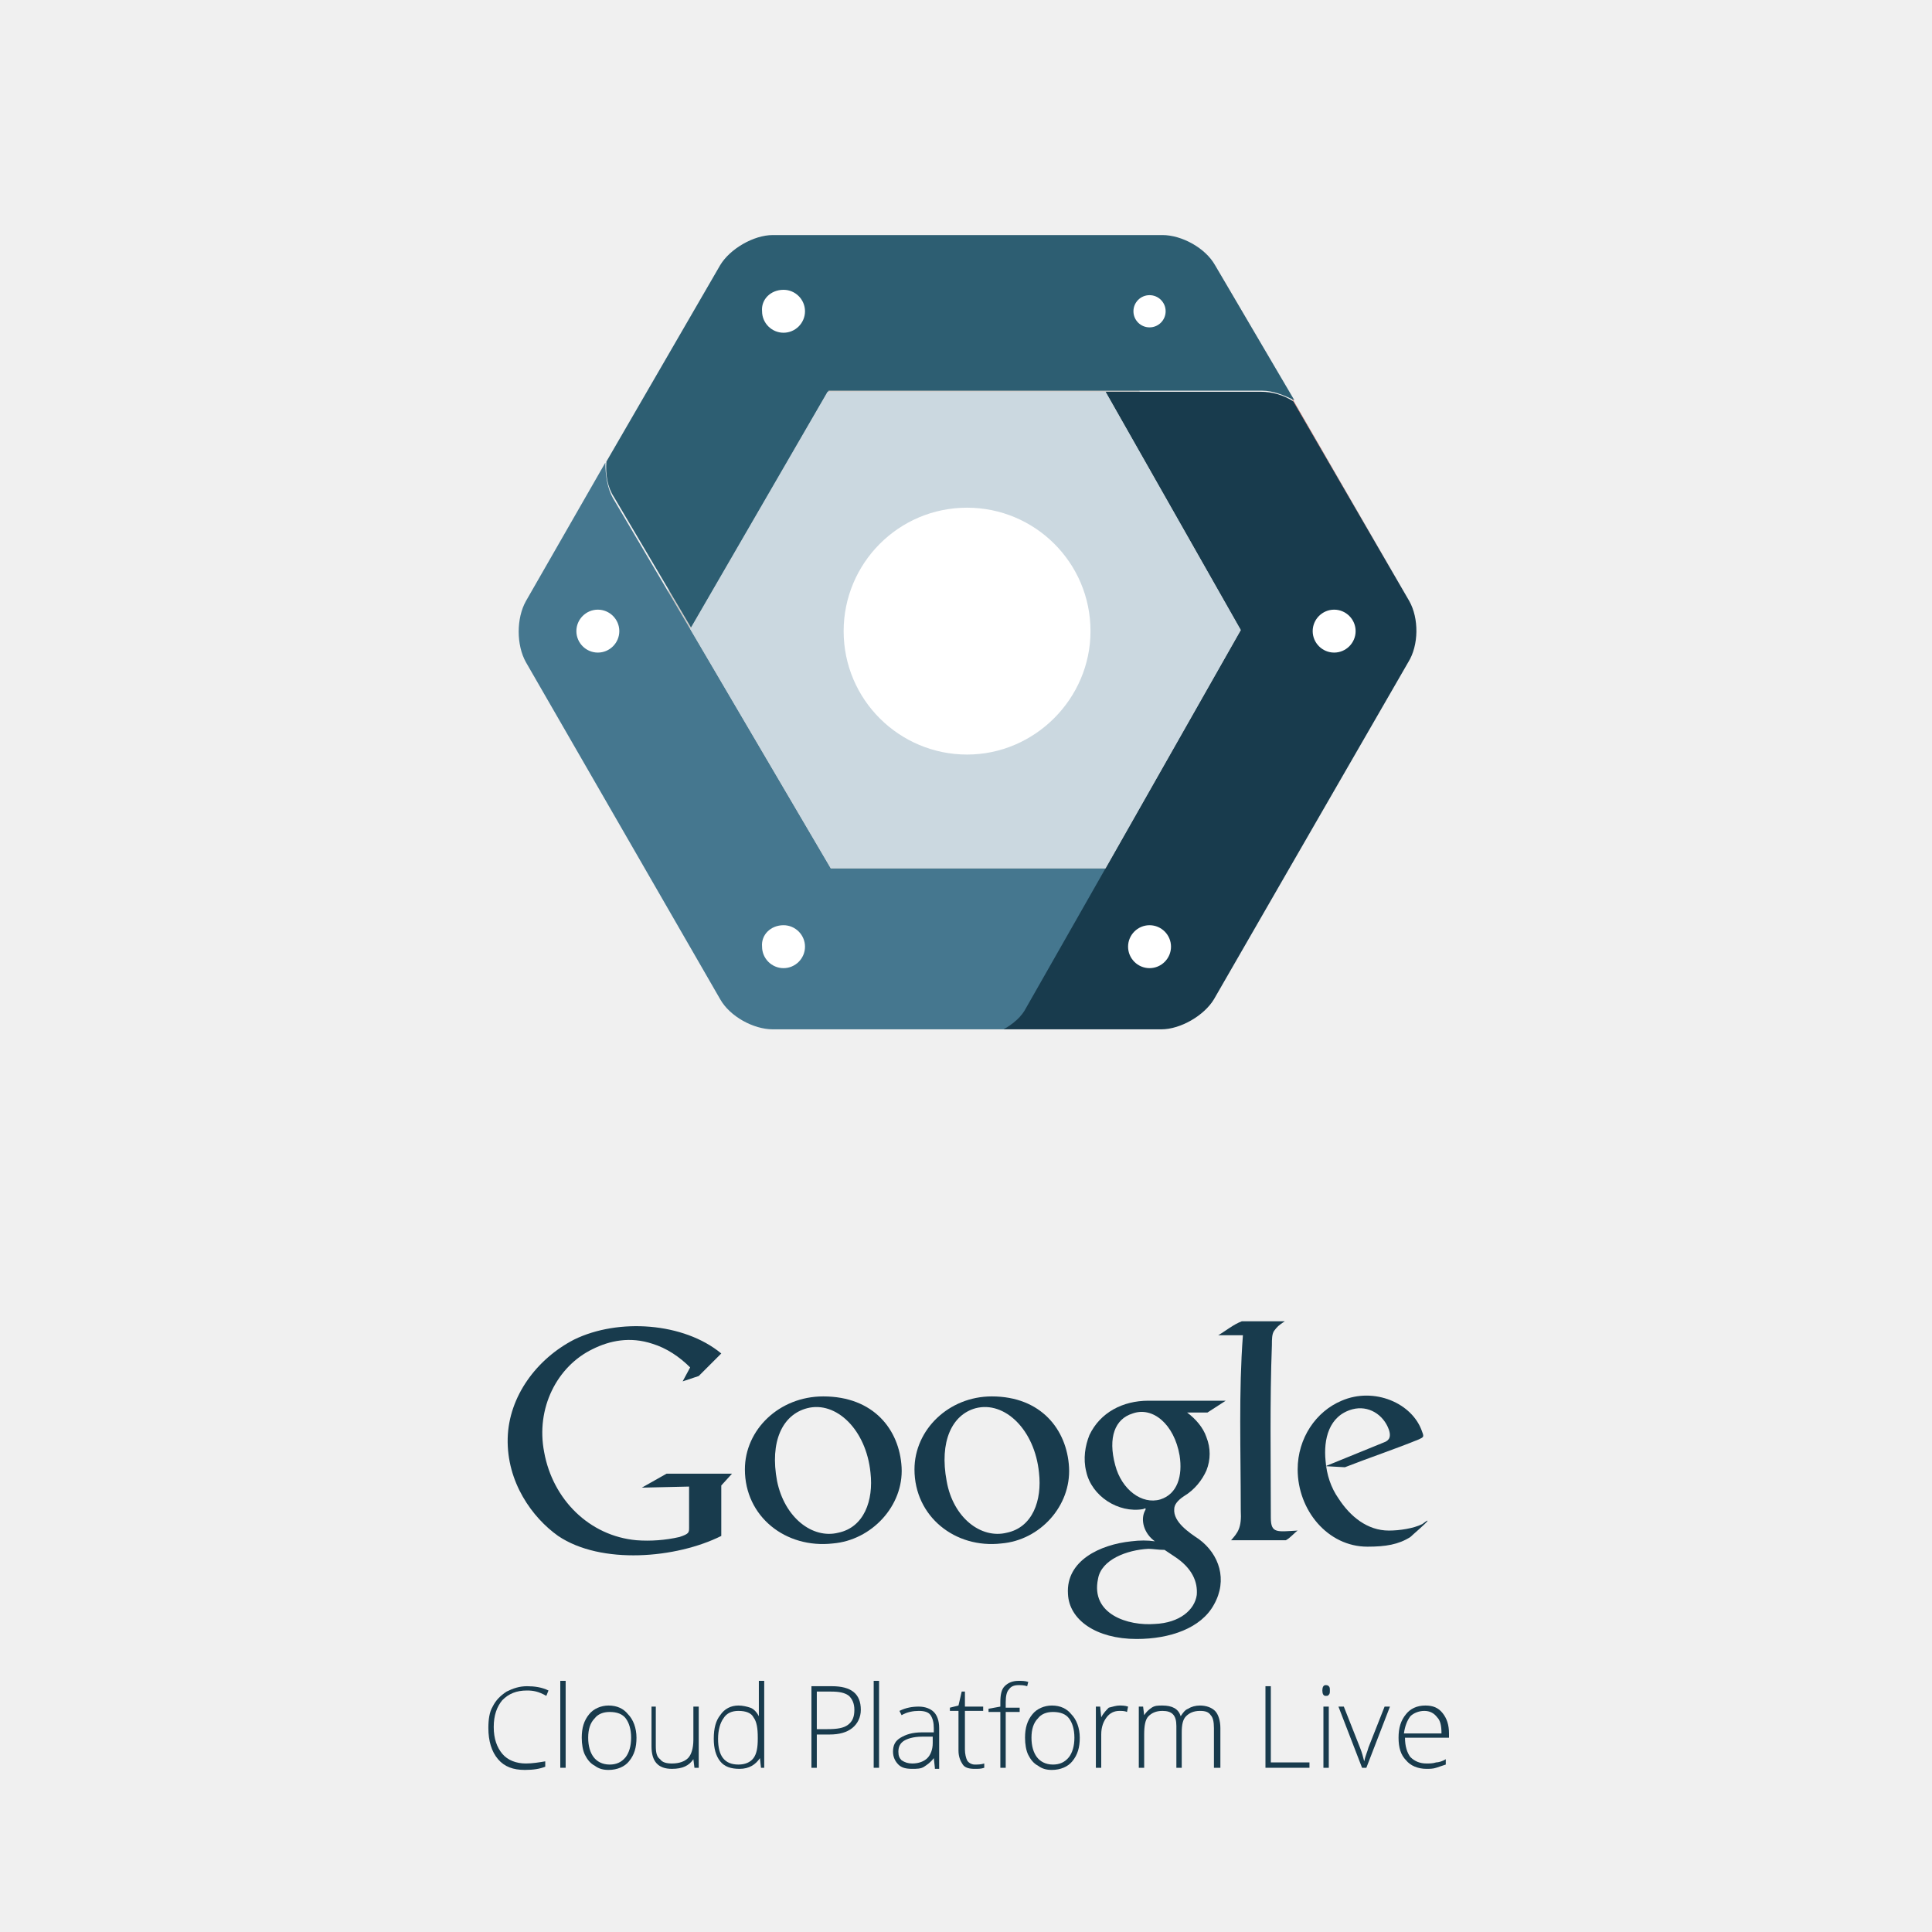
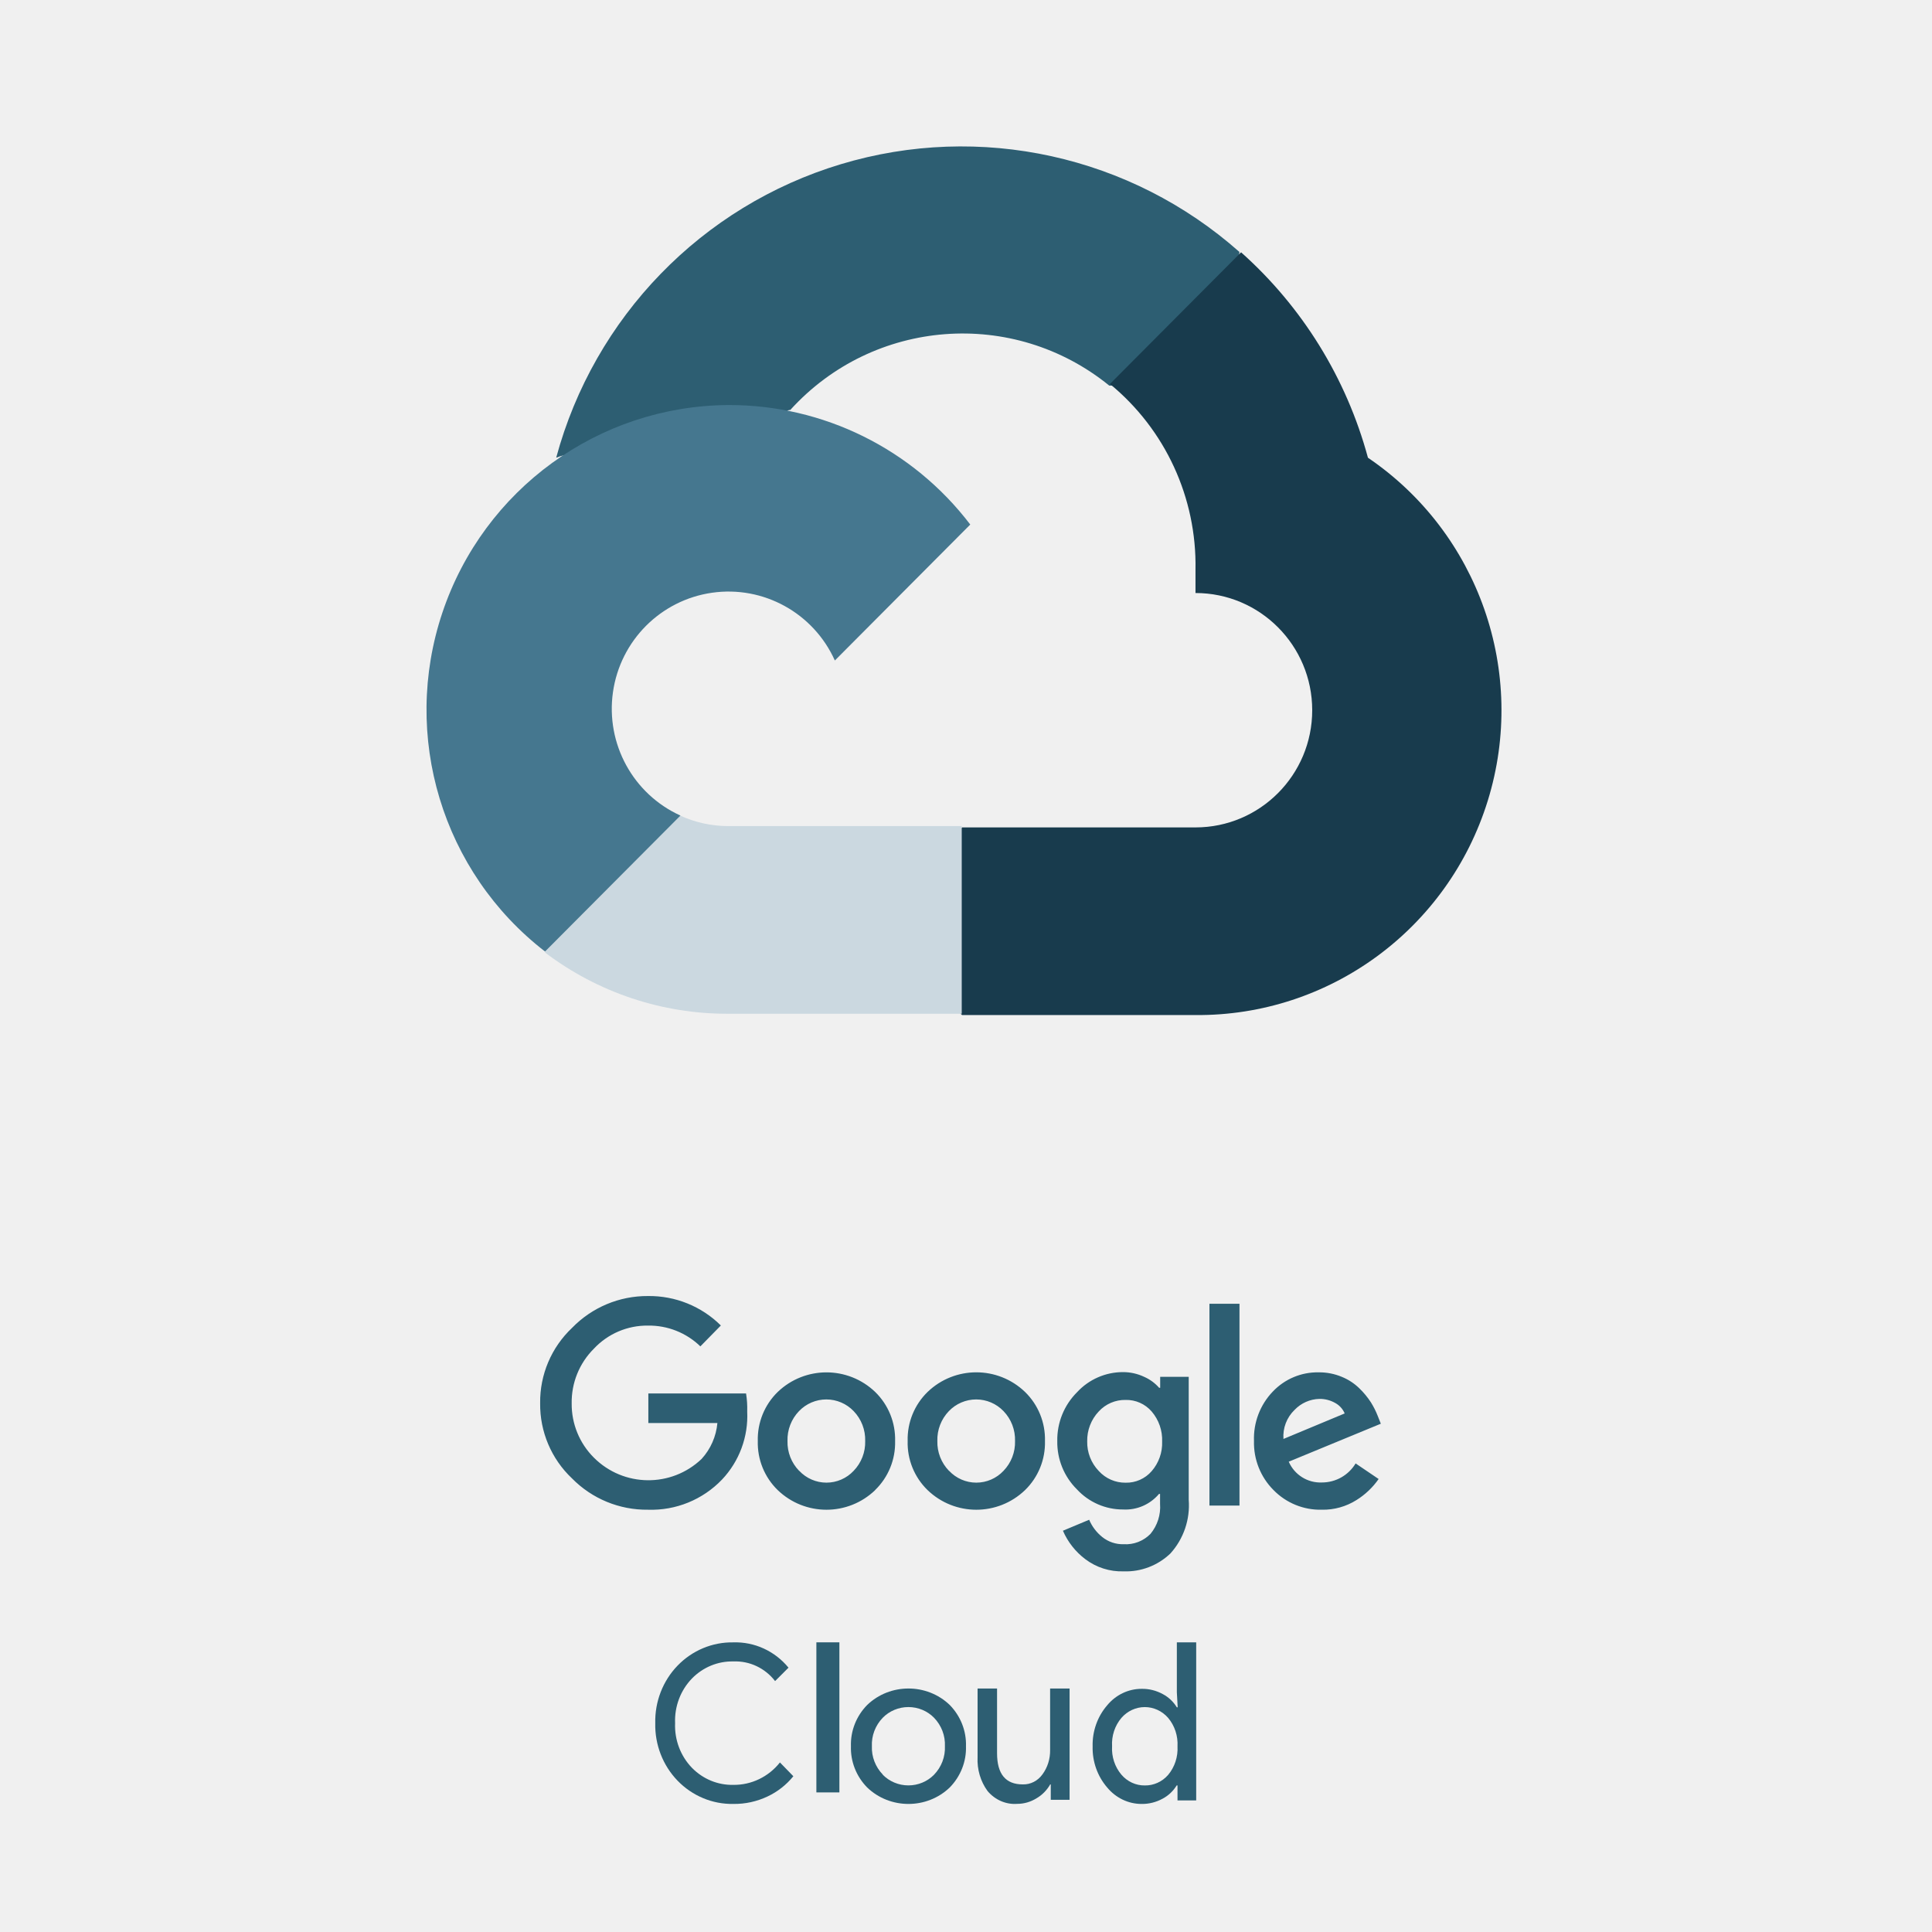
- <svg xmlns="http://www.w3.org/2000/svg" version="1.1" id="Layer_1" x="0px" y="0px" viewBox="0 0 180 180" style="enable-background:new 0 0 180 180;" xml:space="preserve">
-   <style type="text/css">
- 	.st0{fill:#183B4D;}
- 	.st1{display:none;}
- 	.st2{display:inline;fill:#183B4D;}
- 	.st3{fill:#FFFFFF;}
- 	.st4{fill-rule:evenodd;clip-rule:evenodd;fill:#183B4D;}
- 	.st5{clip-path:url(#SVGID_2_);}
- 	.st6{clip-path:url(#SVGID_4_);fill:#183B4D;}
- 	.st7{clip-path:url(#SVGID_6_);}
- 	.st8{clip-path:url(#SVGID_8_);fill:#183B4D;}
- 	.st9{fill-rule:evenodd;clip-rule:evenodd;fill:#FFFFFF;}
- 	.st10{clip-path:url(#SVGID_10_);}
- 	.st11{clip-path:url(#SVGID_12_);fill:#183B4D;}
- 	.st12{fill:#234B5F;}
- 	.st13{fill:#2D5E72;}
- 	.st14{fill:#45778F;}
- 	.st15{fill:#7B9FB6;}
- 	.st16{fill:#CBD8E0;}
- 	.st17{fill:#F0F4F8;}
- 	.st18{fill:#CECDCA;}
- 	.st19{fill:#DC462F;}
- 	.st20{fill:#FFFFFF;stroke:#2D5E72;stroke-miterlimit:10;}
- </style>
-   <g>
-     <g>
-       <path class="st4" d="M132.2,134.1c0.4-0.2,0.5-0.2,0.3-0.7c-0.9-2.7-4.5-4.2-7.5-2.9c-2.4,1-4.1,3.5-4.1,6.4    c0,3.8,2.8,7.2,6.5,7.2c1.7,0,2.9-0.2,4-0.9c0.2-0.2,1.5-1.3,1.6-1.5c0-0.1-0.2,0.1-0.5,0.3c-0.8,0.4-2.1,0.6-3.1,0.6    c-2,0-3.6-1.3-4.7-3c-0.7-1-1.1-2.2-1.2-3.5c-0.2-2,0.3-4.2,2.5-4.8c1.5-0.4,2.9,0.5,3.4,1.9c0.2,0.6,0.1,1-0.5,1.2l-5.4,2.2    l1.8,0.1C127.6,135.8,130,135,132.2,134.1L132.2,134.1z" />
-       <path class="st4" d="M115.7,123.1c1.4,0,2.6,0,4,0c-0.6,0.4-0.7,0.5-1,0.9c-0.2,0.3-0.2,0.8-0.2,1.3c-0.2,5.3-0.1,10.7-0.1,16.1    c0,1.5,0.6,1.3,2.5,1.2c-0.3,0.2-0.7,0.7-1.1,0.9c-1.7,0-3.3,0-5.1,0c0.6-0.7,1-1.1,0.9-2.8c0-5.6-0.2-11,0.2-16.3    c-0.8,0-1.5,0-2.3,0C114.2,124,114.9,123.4,115.7,123.1L115.7,123.1z" />
-       <path class="st4" d="M108.5,144.4c0.3,0.2,0.6,0.4,0.9,0.6c1.7,1.1,2.2,2.4,2.1,3.6c-0.2,1.4-1.6,2.6-3.9,2.7    c-2.5,0.2-6-0.9-5.3-4.2c0.3-1.8,2.7-2.7,4.7-2.8C107.4,144.3,107.9,144.4,108.5,144.4L108.5,144.4z M114.2,130.5l-1.7,1.1h-1.9    c0.8,0.6,1.5,1.4,1.8,2.3c0.4,1,0.4,2.1,0,3.1c-0.4,0.9-1.1,1.8-2.1,2.4c-0.6,0.4-0.9,0.8-0.9,1.2c-0.1,1.2,1.4,2.2,2.3,2.8    c1.9,1.4,2.7,3.8,1.4,6.1c-1.2,2.2-4.1,3.2-7.2,3.2c-3.8,0-6.3-1.8-6.4-4.2c-0.2-3.1,3-4.6,5.9-4.9c0.8-0.1,1.5-0.1,2.2,0    c-1-0.7-1.4-2-0.9-2.9c0.1-0.2,0-0.2-0.2-0.1c-2.3,0.4-4.8-1.2-5.3-3.5c-0.3-1.2-0.1-2.4,0.3-3.4c1-2.1,3.1-3.2,5.5-3.2    C109.5,130.5,111.8,130.5,114.2,130.5L114.2,130.5z M109.9,135.6c0.3,1.9-0.2,3.6-1.8,4.1c-1.7,0.5-3.6-0.9-4.2-3.2    c-0.7-2.6,0-4.3,1.6-4.8C107.4,131,109.4,132.7,109.9,135.6L109.9,135.6z" />
-       <path class="st4" d="M92.4,130.1c4.6,0,7,3.1,7.2,6.6c0.2,3.6-2.7,6.8-6.3,7.1c-4.3,0.5-8.1-2.5-8.1-6.9    C85.2,133.2,88.4,130.1,92.4,130.1L92.4,130.1z M96.8,137.2c0.3,2.6-0.6,5.1-3,5.6c-2.4,0.6-5-1.4-5.6-4.8    c-0.7-3.7,0.5-6.2,2.7-6.8C93.6,130.5,96.4,133.2,96.8,137.2L96.8,137.2z" />
-       <path class="st4" d="M76.7,130.1c4.7,0,7.1,3.1,7.3,6.6c0.2,3.6-2.8,6.8-6.4,7.1c-4.4,0.5-8.2-2.5-8.2-6.9    C69.4,133.2,72.6,130.1,76.7,130.1L76.7,130.1z M81.1,137.2c0.3,2.6-0.6,5.1-3,5.6c-2.4,0.6-5-1.4-5.7-4.8    c-0.7-3.7,0.5-6.2,2.8-6.8C77.9,130.5,80.7,133.2,81.1,137.2L81.1,137.2z" />
-       <path class="st4" d="M65.1,128.2l2.1-2.1c-3.5-2.9-9.6-3.3-13.7-1.3c-3.5,1.8-6.1,5.3-6.2,9.2c-0.1,4.1,2.3,7.4,4.7,9.1    c4,2.7,11,2.1,15.2,0l0-0.4h0v-4.3l1-1.1h-6.1l-2.3,1.3l4.4-0.1c0,1.2,0,2.6,0,3.8c0,0.5,0,0.6-0.9,0.9c-1.3,0.3-2.7,0.4-4,0.3    c-4.4-0.4-7.8-3.8-8.6-8.2c-0.8-4.1,1.2-8,4.5-9.6c1.6-0.8,3.5-1.2,5.6-0.5c1.3,0.4,2.5,1.2,3.5,2.2l-0.7,1.3L65.1,128.2    L65.1,128.2z" />
-     </g>
-     <g>
-       <path class="st0" d="M49.1,157.5c-1,0-1.7,0.3-2.3,0.9c-0.5,0.6-0.8,1.4-0.8,2.5c0,1.1,0.3,1.9,0.8,2.5c0.5,0.6,1.3,0.9,2.2,0.9    c0.6,0,1.2-0.1,1.8-0.2v0.5c-0.5,0.2-1.1,0.3-1.9,0.3c-1.1,0-1.9-0.3-2.5-1c-0.6-0.7-0.9-1.7-0.9-2.9c0-0.8,0.1-1.5,0.4-2    c0.3-0.6,0.7-1,1.3-1.4c0.6-0.3,1.2-0.5,1.9-0.5c0.7,0,1.4,0.1,2,0.4l-0.2,0.5C50.2,157.6,49.7,157.5,49.1,157.5z" />
-       <path class="st0" d="M52.7,164.7h-0.5v-8.1h0.5V164.7z" />
-       <path class="st0" d="M59.3,161.9c0,0.9-0.2,1.6-0.7,2.2c-0.4,0.5-1.1,0.8-1.9,0.8c-0.5,0-0.9-0.1-1.3-0.4c-0.4-0.2-0.7-0.6-0.9-1    c-0.2-0.4-0.3-1-0.3-1.6c0-0.9,0.2-1.6,0.7-2.2c0.4-0.5,1.1-0.8,1.8-0.8c0.8,0,1.4,0.3,1.8,0.8C59,160.2,59.3,161,59.3,161.9z     M54.8,161.9c0,0.8,0.2,1.4,0.5,1.8c0.3,0.4,0.8,0.7,1.5,0.7c0.6,0,1.1-0.2,1.5-0.7c0.3-0.4,0.5-1,0.5-1.8c0-0.8-0.2-1.4-0.5-1.8    c-0.3-0.4-0.8-0.6-1.5-0.6c-0.6,0-1.1,0.2-1.4,0.6C55,160.5,54.8,161.1,54.8,161.9z" />
-       <path class="st0" d="M61.1,159v3.7c0,0.6,0.1,1,0.4,1.2c0.2,0.3,0.6,0.4,1.1,0.4c0.7,0,1.2-0.2,1.5-0.5c0.3-0.3,0.5-0.9,0.5-1.7    V159h0.5v5.7h-0.4l-0.1-0.8h0c-0.4,0.6-1,0.9-2,0.9c-1.3,0-1.9-0.7-1.9-2.1V159H61.1z" />
-       <path class="st0" d="M68.8,158.9c0.4,0,0.8,0.1,1.1,0.2c0.3,0.1,0.6,0.4,0.8,0.8h0c0-0.4,0-0.9,0-1.3v-2h0.5v8.1h-0.3l-0.1-0.9h0    c-0.4,0.6-1,1-1.9,1c-0.8,0-1.4-0.2-1.8-0.7c-0.4-0.5-0.6-1.2-0.6-2.1c0-1,0.2-1.7,0.6-2.2C67.5,159.2,68.1,158.9,68.8,158.9z     M68.8,159.4c-0.6,0-1.1,0.2-1.4,0.7c-0.3,0.4-0.5,1.1-0.5,1.9c0,1.6,0.6,2.4,1.9,2.4c0.6,0,1.1-0.2,1.4-0.6    c0.3-0.4,0.4-1,0.4-1.8v-0.1c0-0.9-0.1-1.5-0.4-1.9C70,159.6,69.5,159.4,68.8,159.4z" />
-       <path class="st0" d="M80.2,159.3c0,0.7-0.3,1.3-0.8,1.7c-0.5,0.4-1.2,0.6-2.1,0.6h-1.2v3.1h-0.5v-7.6h1.9    C79.3,157.1,80.2,157.8,80.2,159.3z M76.1,161.1h1c0.9,0,1.5-0.1,1.9-0.4c0.4-0.3,0.6-0.7,0.6-1.4c0-0.6-0.2-1-0.5-1.3    c-0.4-0.3-0.9-0.4-1.7-0.4h-1.3V161.1z" />
-       <path class="st0" d="M81.9,164.7h-0.5v-8.1h0.5V164.7z" />
-       <path class="st0" d="M87.1,164.7l-0.1-0.9h0c-0.3,0.4-0.6,0.6-0.9,0.8c-0.3,0.2-0.7,0.2-1.1,0.2c-0.6,0-1-0.1-1.3-0.4    c-0.3-0.3-0.5-0.7-0.5-1.2c0-0.6,0.2-1,0.7-1.3c0.5-0.3,1.1-0.5,2-0.5l1.1,0V161c0-0.5-0.1-0.9-0.3-1.2c-0.2-0.3-0.6-0.4-1.1-0.4    c-0.5,0-1.1,0.1-1.6,0.4l-0.2-0.4c0.6-0.3,1.2-0.4,1.8-0.4c0.6,0,1.1,0.2,1.4,0.5c0.3,0.3,0.5,0.8,0.5,1.5v3.8H87.1z M85,164.3    c0.6,0,1.1-0.2,1.4-0.5c0.3-0.3,0.5-0.8,0.5-1.4v-0.6l-1,0c-0.8,0-1.4,0.2-1.7,0.4c-0.3,0.2-0.5,0.5-0.5,1c0,0.4,0.1,0.6,0.3,0.8    C84.3,164.2,84.6,164.3,85,164.3z" />
-       <path class="st0" d="M90.8,164.4c0.3,0,0.6,0,0.9-0.1v0.4c-0.3,0.1-0.5,0.1-0.9,0.1c-0.5,0-0.9-0.1-1.1-0.4    c-0.2-0.3-0.4-0.7-0.4-1.3v-3.7h-0.8v-0.3l0.8-0.2l0.3-1.3h0.3v1.4h1.7v0.4h-1.7v3.6c0,0.4,0.1,0.8,0.2,1    C90.2,164.2,90.5,164.4,90.8,164.4z" />
-       <path class="st0" d="M95,159.5h-1.3v5.2h-0.5v-5.2h-1.1v-0.3l1.1-0.2v-0.4c0-0.7,0.1-1.2,0.4-1.5c0.3-0.3,0.7-0.5,1.3-0.5    c0.3,0,0.6,0,0.9,0.1l-0.1,0.4c-0.3-0.1-0.6-0.1-0.8-0.1c-0.4,0-0.7,0.1-0.9,0.4c-0.2,0.2-0.3,0.6-0.3,1.2v0.5H95V159.5z" />
-       <path class="st0" d="M100.6,161.9c0,0.9-0.2,1.6-0.7,2.2c-0.4,0.5-1.1,0.8-1.9,0.8c-0.5,0-0.9-0.1-1.3-0.4c-0.4-0.2-0.7-0.6-0.9-1    c-0.2-0.4-0.3-1-0.3-1.6c0-0.9,0.2-1.6,0.7-2.2c0.4-0.5,1.1-0.8,1.8-0.8c0.8,0,1.4,0.3,1.8,0.8C100.3,160.2,100.6,161,100.6,161.9    z M96.1,161.9c0,0.8,0.2,1.4,0.5,1.8c0.3,0.4,0.8,0.7,1.5,0.7c0.6,0,1.1-0.2,1.5-0.7c0.3-0.4,0.5-1,0.5-1.8c0-0.8-0.2-1.4-0.5-1.8    c-0.3-0.4-0.8-0.6-1.5-0.6c-0.6,0-1.1,0.2-1.4,0.6C96.3,160.5,96.1,161.1,96.1,161.9z" />
-       <path class="st0" d="M104.3,158.9c0.2,0,0.5,0,0.8,0.1l-0.1,0.5c-0.2-0.1-0.5-0.1-0.7-0.1c-0.5,0-0.9,0.2-1.2,0.6    c-0.3,0.4-0.5,0.9-0.5,1.6v3.1h-0.5V159h0.4l0.1,1h0c0.2-0.4,0.5-0.7,0.7-0.9C103.7,159,104,158.9,104.3,158.9z" />
-       <path class="st0" d="M113.1,164.7V161c0-0.6-0.1-1-0.3-1.2c-0.2-0.3-0.5-0.4-1-0.4c-0.6,0-1,0.2-1.3,0.5c-0.3,0.3-0.4,0.8-0.4,1.5    v3.3h-0.5v-3.9c0-1-0.4-1.4-1.3-1.4c-0.6,0-1,0.2-1.3,0.5c-0.3,0.3-0.4,0.9-0.4,1.7v3.1h-0.5V159h0.4l0.1,0.8h0    c0.2-0.3,0.4-0.5,0.7-0.7c0.3-0.2,0.6-0.2,1-0.2c0.9,0,1.5,0.3,1.7,1h0c0.2-0.3,0.4-0.6,0.7-0.7c0.3-0.2,0.7-0.3,1.1-0.3    c0.6,0,1.1,0.2,1.4,0.5c0.3,0.3,0.5,0.9,0.5,1.6v3.7H113.1z" />
-       <path class="st0" d="M117.9,164.7v-7.6h0.5v7.1h3.6v0.5H117.9z" />
-       <path class="st0" d="M123.2,157.5c0-0.3,0.1-0.5,0.3-0.5c0.1,0,0.2,0,0.3,0.1c0.1,0.1,0.1,0.2,0.1,0.4c0,0.2,0,0.3-0.1,0.4    c-0.1,0.1-0.1,0.1-0.3,0.1C123.3,158,123.2,157.8,123.2,157.5z M123.8,164.7h-0.5V159h0.5V164.7z" />
-       <path class="st0" d="M126.9,164.7l-2.2-5.7h0.5l1.5,3.8c0.2,0.5,0.3,0.9,0.4,1.3h0c0.1-0.5,0.3-0.9,0.4-1.3l1.5-3.8h0.5l-2.2,5.7    H126.9z" />
-       <path class="st0" d="M132.9,164.8c-0.8,0-1.5-0.3-1.9-0.8c-0.5-0.5-0.7-1.2-0.7-2.1c0-0.9,0.2-1.6,0.7-2.2c0.4-0.5,1-0.8,1.8-0.8    c0.7,0,1.2,0.2,1.6,0.7c0.4,0.5,0.6,1.1,0.6,1.9v0.4h-4.1c0,0.8,0.2,1.4,0.5,1.8c0.4,0.4,0.9,0.6,1.5,0.6c0.3,0,0.6,0,0.9-0.1    c0.2,0,0.6-0.1,0.9-0.3v0.5c-0.3,0.1-0.6,0.2-0.9,0.3C133.5,164.8,133.2,164.8,132.9,164.8z M132.7,159.4c-0.5,0-1,0.2-1.3,0.5    c-0.3,0.4-0.5,0.9-0.6,1.6h3.5c0-0.7-0.1-1.2-0.4-1.5C133.6,159.6,133.2,159.4,132.7,159.4z" />
+ <svg xmlns="http://www.w3.org/2000/svg" width="150px" height="150px" viewBox="0 0 150 150" version="1.1">
+   <defs />
+   <g id="Page-1" stroke="none" stroke-width="1" fill="none" fill-rule="evenodd">
+     <g id="Group-5" transform="translate(33, 11)" fill-rule="nonzero">
+       <g id="Group-4">
+         <g id="Group-3">
+           <path d="M53.073,18.939 L55.618,18.939 L62.873,11.655 L63.229,8.562 C54.78,1.074 43.079,-1.502 32.285,1.748 C21.49,4.999 13.133,13.616 10.182,24.537 C10.99,24.204 11.885,24.15 12.727,24.384 L27.236,21.981 C27.236,21.981 27.975,20.754 28.356,20.831 C34.81,13.714 45.672,12.884 53.124,18.939 L53.073,18.939 Z" id="Shape" fill="#2D5E72" />
+           <path d="M73.207,24.537 C71.54,18.371 68.116,12.828 63.356,8.588 L53.175,18.812 C57.474,22.339 59.923,27.653 59.818,33.227 L59.818,35.042 C64.823,35.042 68.88,39.116 68.88,44.141 C68.88,49.166 64.823,53.24 59.818,53.24 L41.695,53.24 L39.887,55.08 L39.887,65.994 L41.695,67.809 L59.818,67.809 C70.21,67.89 79.428,61.129 82.511,51.164 C85.594,41.199 81.815,30.383 73.207,24.537 Z" id="Shape" fill="#183B4D" />
+           <path d="M23.545,67.707 L41.669,67.707 L41.669,53.138 L23.545,53.138 C22.254,53.138 20.978,52.859 19.804,52.32 L17.258,53.112 L9.953,60.397 L9.316,62.953 C13.413,66.059 18.412,67.729 23.545,67.707 Z" id="Shape" fill="#CBD8E0" />
+           <path d="M23.545,20.447 C13.478,20.508 4.561,26.982 1.348,36.562 C-1.865,46.142 1.336,56.713 9.316,62.876 L19.829,52.32 C16.156,50.654 14.021,46.752 14.589,42.745 C15.157,38.738 18.292,35.59 22.283,35.02 C26.273,34.449 30.159,36.593 31.818,40.281 L42.331,29.725 C37.858,23.854 30.907,20.421 23.545,20.447 Z" id="Shape" fill="#45778F" />
+         </g>
+       </g>
+       <path d="M17.31,106.214 C15.097,106.242 12.967,105.365 11.412,103.785 C9.807,102.271 8.909,100.151 8.937,97.941 C8.91,95.732 9.808,93.613 11.412,92.098 C12.96,90.501 15.09,89.608 17.31,89.624 C19.425,89.596 21.462,90.419 22.967,91.91 L21.376,93.532 C20.287,92.476 18.825,91.896 17.31,91.919 C15.721,91.899 14.197,92.549 13.11,93.711 C11.98,94.835 11.357,96.373 11.385,97.968 C11.372,99.545 11.994,101.061 13.11,102.172 C15.411,104.472 19.12,104.515 21.474,102.27 C22.175,101.5 22.605,100.521 22.698,99.483 L17.337,99.483 L17.337,97.189 L24.924,97.189 C24.998,97.651 25.028,98.119 25.013,98.587 C25.108,100.543 24.401,102.454 23.056,103.874 C21.559,105.438 19.47,106.288 17.31,106.214 Z M34.95,104.69 C32.834,106.724 29.497,106.724 27.381,104.69 C26.356,103.694 25.796,102.312 25.835,100.881 C25.797,99.45 26.357,98.069 27.381,97.072 C29.498,95.043 32.833,95.043 34.95,97.072 C35.974,98.069 36.534,99.45 36.496,100.881 C36.533,102.313 35.969,103.695 34.941,104.69 L34.95,104.69 Z M29.052,103.193 C29.6,103.78 30.365,104.112 31.166,104.112 C31.966,104.112 32.732,103.78 33.279,103.193 C33.875,102.575 34.198,101.741 34.173,100.881 C34.199,100.018 33.877,99.181 33.279,98.56 C32.724,97.98 31.958,97.652 31.157,97.652 C30.355,97.652 29.589,97.98 29.034,98.56 C28.436,99.181 28.114,100.018 28.141,100.881 C28.118,101.742 28.443,102.576 29.043,103.193 L29.052,103.193 Z M46.585,104.69 C44.469,106.724 41.131,106.724 39.016,104.69 C37.991,103.694 37.43,102.312 37.47,100.881 C37.432,99.45 37.992,98.069 39.016,97.072 C41.131,95.038 44.469,95.038 46.585,97.072 C47.609,98.069 48.169,99.45 48.131,100.881 C48.17,102.312 47.609,103.694 46.585,104.69 Z M40.687,103.193 C41.234,103.78 42,104.112 42.8,104.112 C43.601,104.112 44.366,103.78 44.914,103.193 C45.51,102.575 45.833,101.741 45.807,100.881 C45.834,100.018 45.512,99.181 44.914,98.56 C44.359,97.98 43.593,97.652 42.791,97.652 C41.99,97.652 41.224,97.98 40.669,98.56 C40.071,99.181 39.749,100.018 39.776,100.881 C39.753,101.742 40.078,102.576 40.678,103.193 L40.687,103.193 Z M54.234,111 C53.163,111.034 52.113,110.698 51.258,110.05 C50.5,109.478 49.903,108.718 49.525,107.845 L51.562,106.993 C51.784,107.515 52.131,107.974 52.572,108.329 C53.044,108.711 53.637,108.911 54.243,108.893 C55.021,108.941 55.781,108.646 56.325,108.087 C56.864,107.435 57.13,106.6 57.067,105.757 L57.067,104.986 L56.987,104.986 C56.296,105.808 55.26,106.257 54.19,106.196 C52.833,106.2 51.537,105.634 50.615,104.636 C49.615,103.647 49.063,102.29 49.087,100.881 C49.062,99.464 49.614,98.099 50.615,97.099 C51.535,96.097 52.832,95.528 54.19,95.53 C54.758,95.529 55.32,95.655 55.834,95.898 C56.279,96.093 56.675,96.383 56.996,96.749 L57.076,96.749 L57.076,95.898 L59.292,95.898 L59.292,105.443 C59.41,106.969 58.896,108.476 57.871,109.61 C56.895,110.547 55.584,111.048 54.234,111 Z M54.395,104.116 C55.168,104.133 55.908,103.805 56.415,103.22 C56.966,102.587 57.257,101.766 57.228,100.926 C57.261,100.071 56.97,99.235 56.415,98.587 C55.908,98.001 55.168,97.672 54.395,97.69 C53.602,97.674 52.84,98.001 52.304,98.587 C51.713,99.212 51.392,100.046 51.41,100.908 C51.392,101.761 51.714,102.587 52.304,103.202 C52.838,103.794 53.6,104.127 54.395,104.116 Z M63.233,90.225 L63.233,105.891 L60.901,105.891 L60.901,90.225 L63.233,90.225 Z M69.631,106.214 C68.219,106.25 66.856,105.695 65.869,104.681 C64.868,103.675 64.322,102.302 64.359,100.881 C64.306,99.457 64.831,98.073 65.816,97.045 C66.744,96.064 68.042,95.52 69.39,95.548 C70.003,95.542 70.611,95.661 71.177,95.898 C71.687,96.104 72.151,96.409 72.544,96.794 C72.882,97.121 73.182,97.485 73.438,97.879 C73.645,98.211 73.822,98.562 73.965,98.927 L74.207,99.537 L67.058,102.485 C67.5,103.505 68.523,104.146 69.631,104.099 C70.703,104.101 71.697,103.54 72.25,102.62 L74.037,103.83 C73.581,104.484 72.997,105.039 72.321,105.461 C71.517,105.97 70.582,106.232 69.631,106.214 Z M66.647,100.72 L71.401,98.739 C71.254,98.39 70.992,98.102 70.659,97.923 C70.286,97.712 69.863,97.604 69.435,97.61 C68.707,97.629 68.017,97.935 67.513,98.461 C66.903,99.047 66.585,99.875 66.647,100.72 Z" id="Shape" fill="#2D5E72" />
+       <g id="Group-2" transform="translate(17.87234, 116.5107)" fill="#2D5E72">
+         <path d="M6.06,12.546 C4.439,12.575 2.876,11.922 1.732,10.739 C0.589,9.555 -0.036,7.943 0.002,6.275 C-0.036,4.606 0.589,2.994 1.732,1.81 C2.876,0.627 4.439,-0.026 6.06,0.003 C7.706,-0.05 9.285,0.673 10.347,1.967 L9.306,3.008 C8.525,1.997 7.322,1.431 6.067,1.483 C4.864,1.455 3.703,1.934 2.85,2.808 C1.963,3.725 1.489,4.982 1.542,6.275 C1.489,7.567 1.963,8.824 2.85,9.742 C3.703,10.615 4.864,11.094 6.067,11.066 C7.467,11.082 8.798,10.441 9.682,9.325 L10.723,10.396 C10.178,11.067 9.494,11.603 8.721,11.966 C7.887,12.362 6.978,12.56 6.06,12.546 Z" id="Shape" />
+         <polygon id="Shape" points="14.298 11.651 12.511 11.651 12.511 0 14.298 0" />
+         <path d="M16.452,4.866 C18.227,3.158 21.092,3.158 22.868,4.866 C23.71,5.728 24.163,6.88 24.126,8.066 C24.163,9.253 23.71,10.404 22.868,11.266 C21.092,12.974 18.227,12.974 16.452,11.266 C15.609,10.404 15.156,9.253 15.194,8.066 C15.156,6.88 15.609,5.728 16.452,4.866 Z M17.662,10.276 C18.181,10.806 18.902,11.107 19.656,11.107 C20.41,11.107 21.131,10.806 21.649,10.276 C22.223,9.678 22.527,8.882 22.49,8.066 C22.527,7.25 22.223,6.454 21.649,5.857 C21.131,5.326 20.41,5.025 19.656,5.025 C18.902,5.025 18.181,5.326 17.662,5.857 C17.088,6.454 16.785,7.25 16.821,8.066 C16.789,8.881 17.095,9.674 17.67,10.268 L17.662,10.276 Z" id="Shape" />
+         <path d="M32.17,12.227 L30.709,12.227 L30.709,11.029 L30.666,11.029 C30.406,11.484 30.038,11.857 29.599,12.11 C29.144,12.392 28.628,12.541 28.102,12.54 C27.237,12.604 26.393,12.24 25.808,11.554 C25.255,10.804 24.977,9.863 25.027,8.908 L25.027,3.585 L26.539,3.585 L26.539,8.611 C26.539,10.223 27.204,11.029 28.533,11.029 C29.132,11.049 29.703,10.758 30.067,10.247 C30.459,9.714 30.667,9.054 30.658,8.376 L30.658,3.585 L32.17,3.585 L32.17,12.227 Z" id="Shape" />
+         <path d="M37.769,12.547 C36.738,12.551 35.757,12.081 35.084,11.263 C34.332,10.392 33.929,9.252 33.959,8.078 C33.929,6.905 34.332,5.764 35.084,4.894 C35.757,4.076 36.738,3.606 37.769,3.61 C38.34,3.6 38.904,3.742 39.409,4.02 C39.853,4.254 40.229,4.608 40.498,5.046 L40.563,5.046 L40.498,3.883 L40.498,0 L42,0 L42,12.273 L40.549,12.273 L40.549,11.111 L40.483,11.111 C40.215,11.548 39.839,11.903 39.395,12.137 C38.894,12.413 38.335,12.554 37.769,12.547 Z M38.016,11.111 C38.703,11.121 39.361,10.822 39.823,10.29 C40.333,9.681 40.594,8.887 40.549,8.078 C40.594,7.27 40.333,6.475 39.823,5.867 C39.358,5.332 38.699,5.027 38.009,5.027 C37.318,5.027 36.659,5.332 36.194,5.867 C35.682,6.471 35.421,7.264 35.469,8.071 C35.421,8.877 35.682,9.67 36.194,10.275 C36.657,10.817 37.322,11.122 38.016,11.111 Z" id="Shape" />
+       </g>
    </g>
  </g>
-   <g>
-     <polygon class="st18" points="74.9,84.1 60.2,58.7 74.9,33.2 104.3,33.2 119,58.7 104.3,84.1  " />
-     <path class="st14" d="M77.4,80.9L64.3,58.6l-7.2-12.2c-0.5-0.9-0.7-2.1-0.7-3.3L49,56c-0.9,1.6-0.9,4.1,0,5.7l18.1,31.4   c0.9,1.6,3.1,2.8,4.9,2.8h21.6c0.9-0.5,1.6-1.2,2.1-2l7.4-13H77.4z" />
-     <polygon class="st19" points="131.3,56 113.2,24.7 120.5,37.4  " />
-     <path class="st0" d="M131.3,56l-10.8-18.6c-0.9-0.6-2-0.9-3-0.9H103l12.6,22.2L103,80.9l-7.4,13c-0.4,0.8-1.2,1.5-2.1,2h14.7   c1.8,0,4-1.3,4.9-2.8l7.2-12.5l10.9-18.9C132.2,60.1,132.2,57.6,131.3,56z" />
-     <path class="st13" d="M113.2,24.7c-0.9-1.6-3.1-2.8-4.9-2.8H94H72c-1.8,0-4,1.3-4.9,2.8L56.5,43c-0.1,1.2,0.1,2.4,0.7,3.3l7.2,12.2   l12.8-22.1H103h14.6c1,0,2,0.4,3,0.9L113.2,24.7z" />
-     <polygon class="st16" points="64.3,58.6 77.4,80.9 103,80.9 115.6,58.7 103,36.5 77.1,36.5  " />
-     <circle class="st3" cx="73" cy="29" r="2.2" />
-     <path class="st13" d="M73,27c1.1,0,2,0.9,2,2c0,1.1-0.9,2-2,2c-1.1,0-2-0.9-2-2C70.9,27.9,71.8,27,73,27 M73,26.7   c-1.3,0-2.4,1.1-2.4,2.4c0,1.3,1.1,2.4,2.4,2.4c1.3,0,2.4-1.1,2.4-2.4C75.3,27.7,74.3,26.7,73,26.7L73,26.7z" />
-     <circle class="st20" cx="107.1" cy="29" r="2" />
-     <circle class="st3" cx="73" cy="88.3" r="2.2" />
-     <path class="st14" d="M73,86.2c1.1,0,2,0.9,2,2c0,1.1-0.9,2-2,2c-1.1,0-2-0.9-2-2C70.9,87.1,71.8,86.2,73,86.2 M73,85.9   c-1.3,0-2.4,1.1-2.4,2.4c0,1.3,1.1,2.4,2.4,2.4c1.3,0,2.4-1.1,2.4-2.4C75.3,87,74.3,85.9,73,85.9L73,85.9z" />
-     <circle class="st3" cx="107.1" cy="88.3" r="2.2" />
-     <path class="st0" d="M107.1,86.2c1.1,0,2,0.9,2,2c0,1.1-0.9,2-2,2c-1.1,0-2-0.9-2-2C105.1,87.1,106,86.2,107.1,86.2 M107.1,85.9   c-1.3,0-2.4,1.1-2.4,2.4c0,1.3,1.1,2.4,2.4,2.4c1.3,0,2.4-1.1,2.4-2.4C109.5,87,108.4,85.9,107.1,85.9L107.1,85.9z" />
-     <path class="st3" d="M124.3,56.8c1.1,0,2,0.9,2,2c0,1.1-0.9,2-2,2c-1.1,0-2-0.9-2-2C122.3,57.7,123.2,56.8,124.3,56.8" />
-     <circle class="st3" cx="55.7" cy="58.8" r="2.2" />
-     <path class="st14" d="M55.7,56.8c1.1,0,2,0.9,2,2c0,1.1-0.9,2-2,2c-1.1,0-2-0.9-2-2C53.7,57.7,54.6,56.8,55.7,56.8 M55.7,56.4   c-1.3,0-2.4,1.1-2.4,2.4c0,1.3,1.1,2.4,2.4,2.4c1.3,0,2.4-1.1,2.4-2.4C58.1,57.5,57,56.4,55.7,56.4L55.7,56.4z" />
-     <path class="st3" d="M90.1,70.3c-6.3,0-11.5-5.1-11.5-11.5c0-6.3,5.1-11.5,11.5-11.5c6.3,0,11.5,5.1,11.5,11.5   C101.6,65.1,96.4,70.3,90.1,70.3z" />
-   </g>
</svg>
